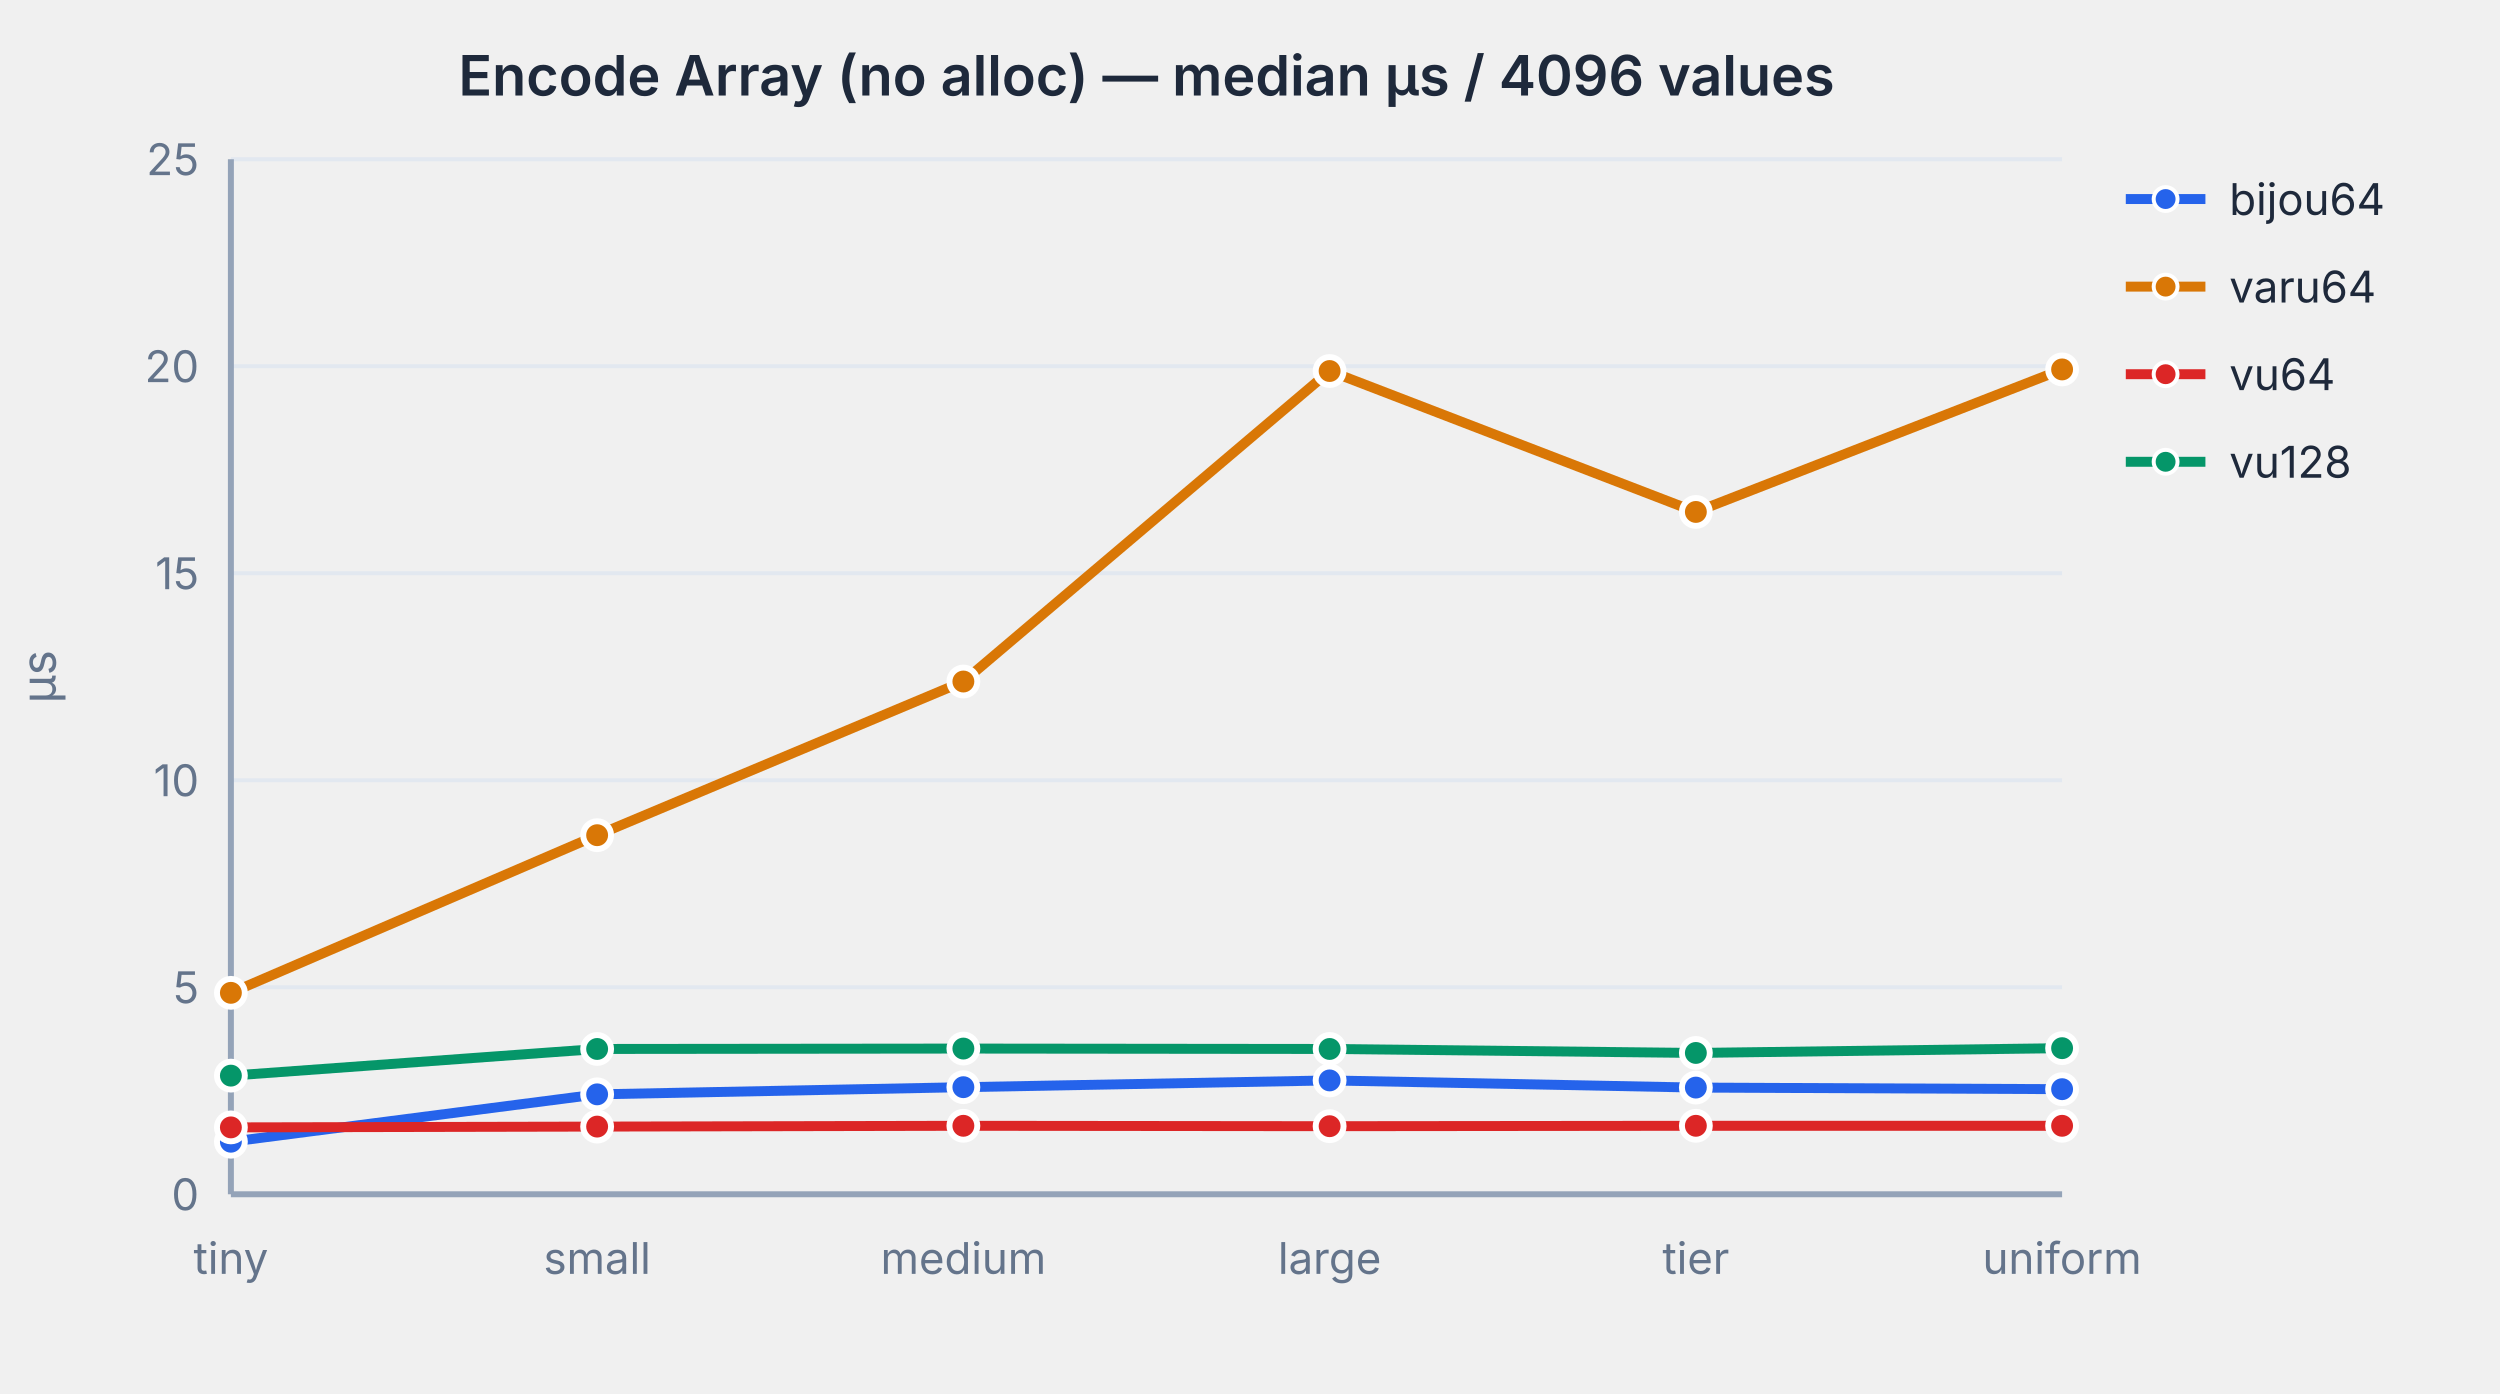
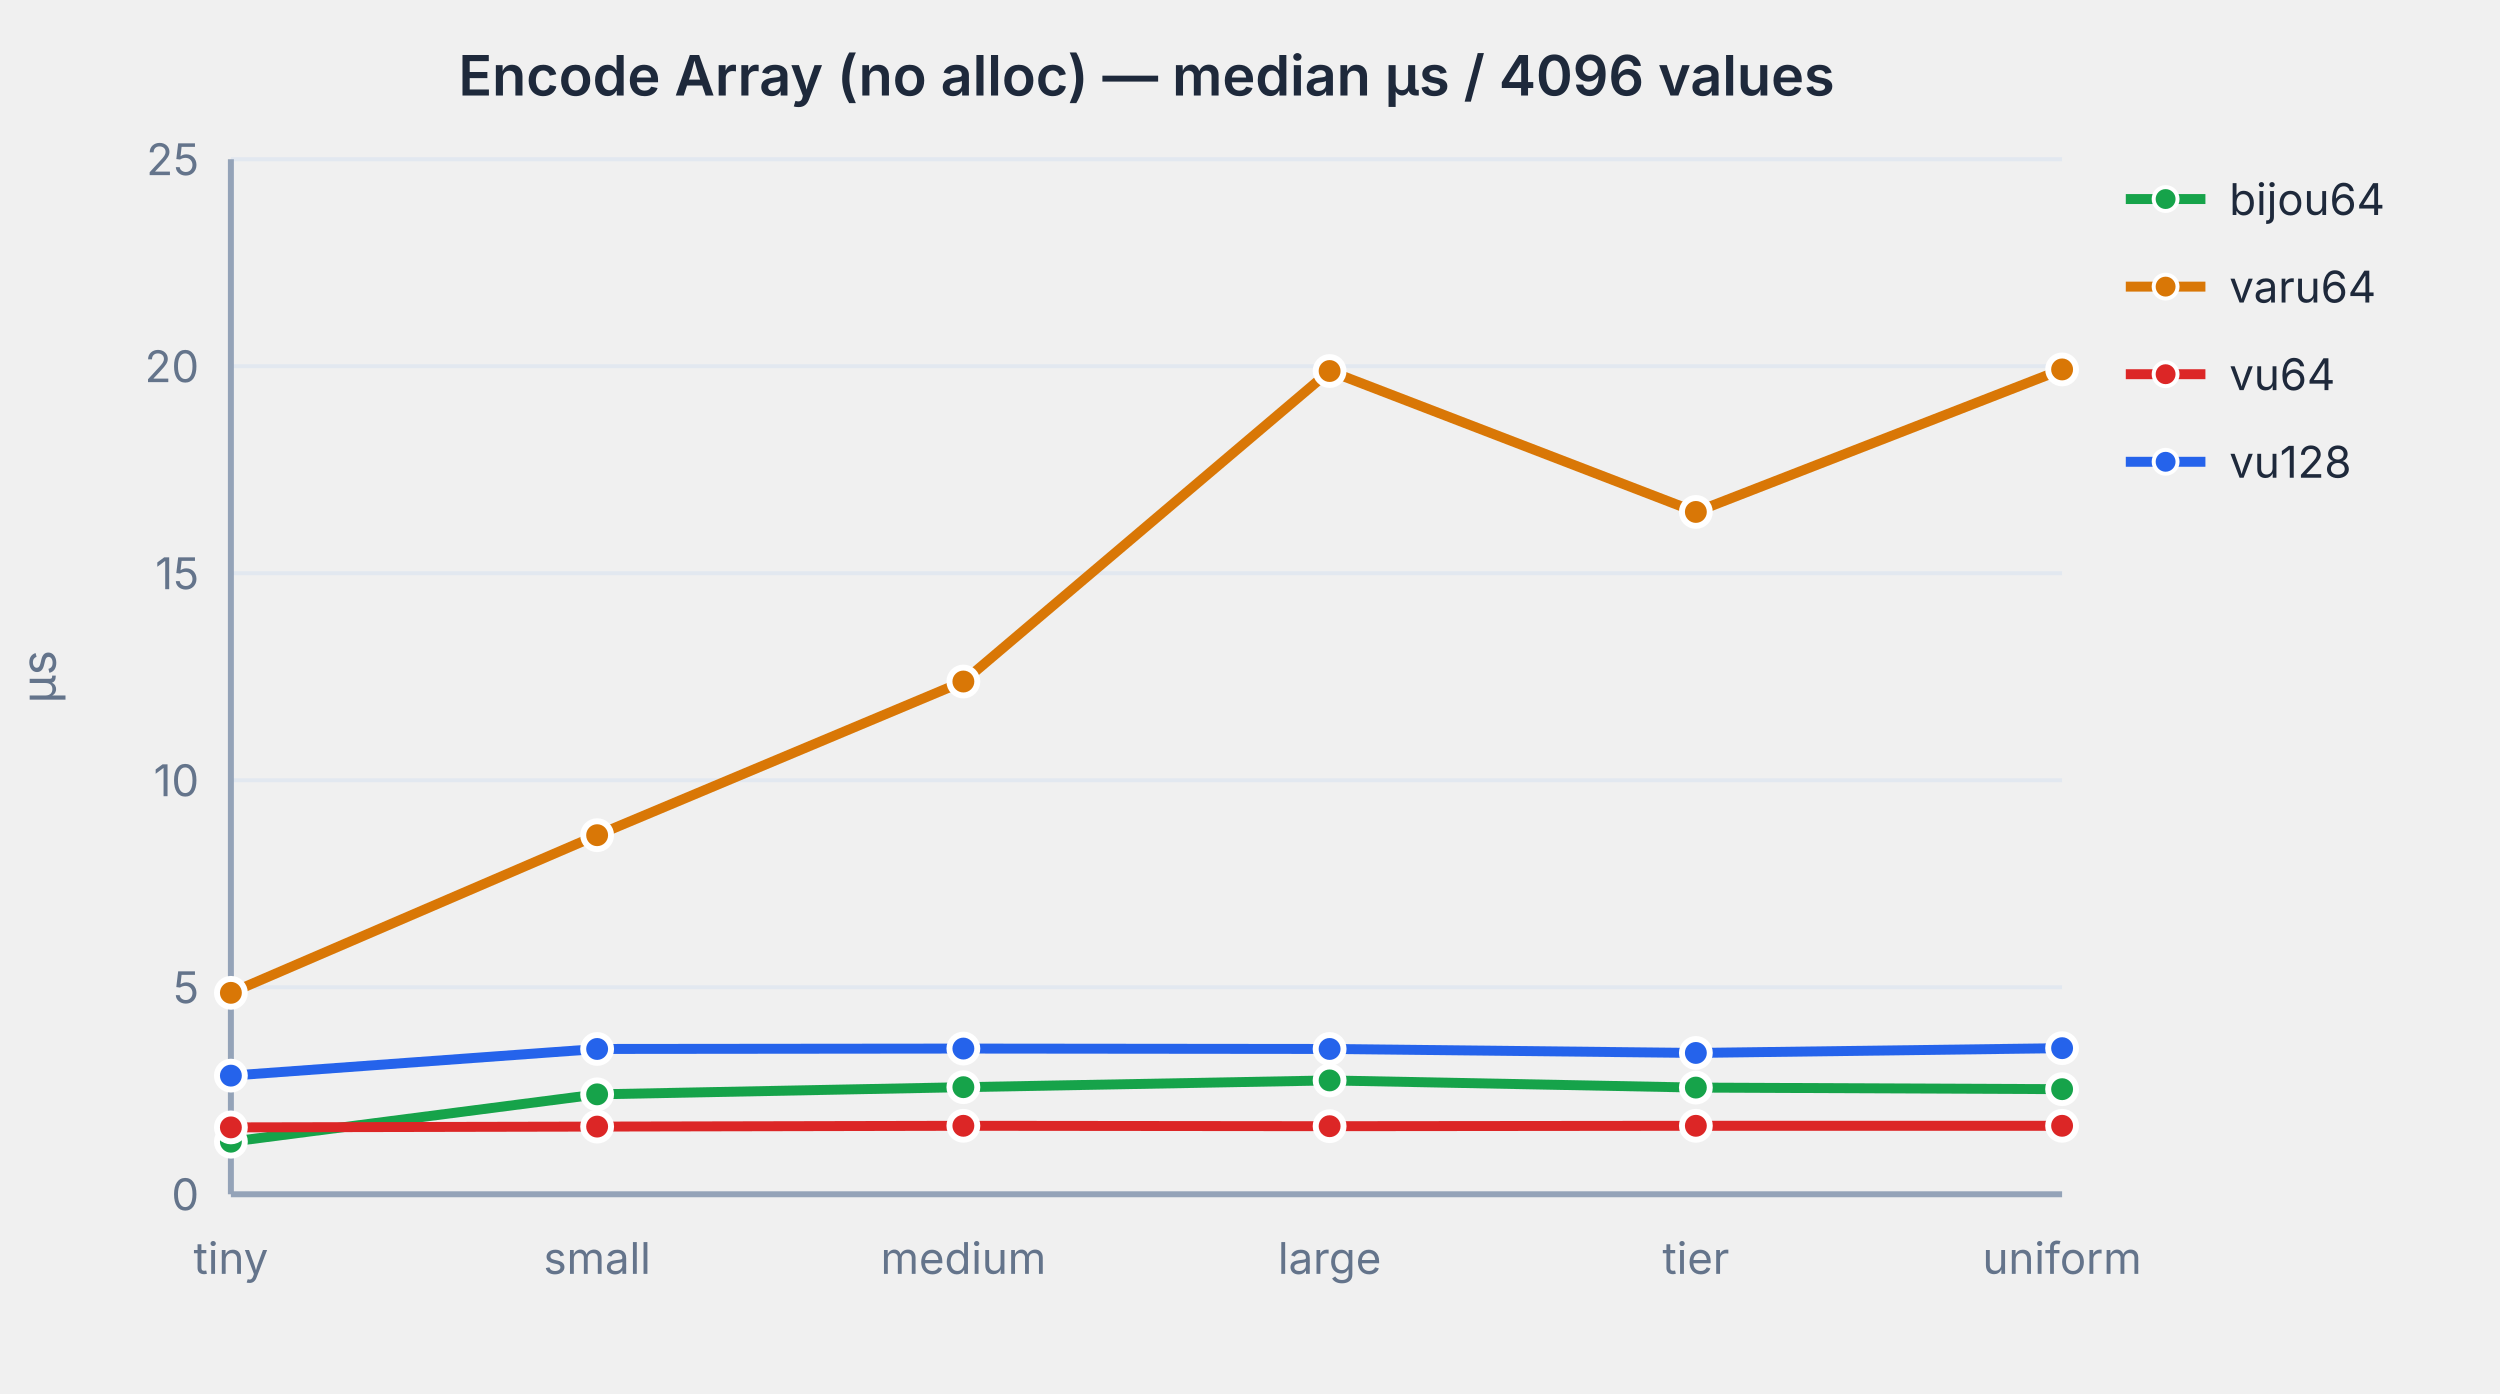
<svg xmlns="http://www.w3.org/2000/svg" viewBox="0 0 628 350" width="628" height="350" style="background:#fff; font-family:'Inter', 'Helvetica Neue', Arial, sans-serif">
  <text x="288.0" y="24" text-anchor="middle" font-size="14" font-weight="600" fill="#1e293b">Encode Array (no alloc) — median µs / 4096 values</text>
  <line x1="58" y1="300.0" x2="518" y2="300.0" stroke="#e2e8f0" stroke-width="1" />
  <text x="50" y="304.0" text-anchor="end" font-size="11" fill="#64748b">0</text>
  <line x1="58" y1="248.0" x2="518" y2="248.0" stroke="#e2e8f0" stroke-width="1" />
  <text x="50" y="252.0" text-anchor="end" font-size="11" fill="#64748b">5</text>
  <line x1="58" y1="196.0" x2="518" y2="196.0" stroke="#e2e8f0" stroke-width="1" />
  <text x="50" y="200.0" text-anchor="end" font-size="11" fill="#64748b">10</text>
  <line x1="58" y1="144.0" x2="518" y2="144.0" stroke="#e2e8f0" stroke-width="1" />
  <text x="50" y="148.0" text-anchor="end" font-size="11" fill="#64748b">15</text>
  <line x1="58" y1="92.0" x2="518" y2="92.0" stroke="#e2e8f0" stroke-width="1" />
  <text x="50" y="96.0" text-anchor="end" font-size="11" fill="#64748b">20</text>
  <line x1="58" y1="40.0" x2="518" y2="40.0" stroke="#e2e8f0" stroke-width="1" />
  <text x="50" y="44.0" text-anchor="end" font-size="11" fill="#64748b">25</text>
  <text x="58.0" y="320" text-anchor="middle" font-size="11" fill="#64748b">tiny</text>
  <text x="150.0" y="320" text-anchor="middle" font-size="11" fill="#64748b">small</text>
  <text x="242.0" y="320" text-anchor="middle" font-size="11" fill="#64748b">medium</text>
  <text x="334.0" y="320" text-anchor="middle" font-size="11" fill="#64748b">large</text>
  <text x="426.0" y="320" text-anchor="middle" font-size="11" fill="#64748b">tier</text>
  <text x="518.0" y="320" text-anchor="middle" font-size="11" fill="#64748b">uniform</text>
  <text x="14" y="170.0" text-anchor="middle" font-size="12" fill="#64748b" transform="rotate(-90 14 170.0)">µs</text>
  <line x1="58" y1="300" x2="518" y2="300" stroke="#94a3b8" stroke-width="1.5" />
  <line x1="58" y1="40" x2="58" y2="300" stroke="#94a3b8" stroke-width="1.5" />
-   <polyline points="58.0,286.8 150.0,274.9 242.0,273.1 334.0,271.4 426.0,273.2 518.0,273.6" fill="none" stroke="#2563eb" stroke-width="2.5" stroke-linejoin="round" />
-   <circle cx="58.0" cy="286.8" r="3.5" fill="#2563eb" stroke="#fff" stroke-width="1.5" />
-   <circle cx="150.0" cy="274.9" r="3.5" fill="#2563eb" stroke="#fff" stroke-width="1.5" />
-   <circle cx="242.0" cy="273.1" r="3.5" fill="#2563eb" stroke="#fff" stroke-width="1.5" />
-   <circle cx="334.0" cy="271.4" r="3.5" fill="#2563eb" stroke="#fff" stroke-width="1.5" />
-   <circle cx="426.0" cy="273.2" r="3.5" fill="#2563eb" stroke="#fff" stroke-width="1.5" />
-   <circle cx="518.0" cy="273.6" r="3.5" fill="#2563eb" stroke="#fff" stroke-width="1.5" />
+   <polyline points="58.0,286.8 150.0,274.9 242.0,273.1 334.0,271.4 426.0,273.2 518.0,273.6" fill="none" stroke="#16a34a" stroke-width="2.5" stroke-linejoin="round" />
+   <circle cx="58.0" cy="286.8" r="3.5" fill="#16a34a" stroke="#fff" stroke-width="1.5" />
+   <circle cx="150.0" cy="274.9" r="3.5" fill="#16a34a" stroke="#fff" stroke-width="1.5" />
+   <circle cx="242.0" cy="273.1" r="3.5" fill="#16a34a" stroke="#fff" stroke-width="1.5" />
+   <circle cx="334.0" cy="271.4" r="3.5" fill="#16a34a" stroke="#fff" stroke-width="1.5" />
+   <circle cx="426.0" cy="273.2" r="3.5" fill="#16a34a" stroke="#fff" stroke-width="1.5" />
+   <circle cx="518.0" cy="273.6" r="3.5" fill="#16a34a" stroke="#fff" stroke-width="1.5" />
  <polyline points="58.0,249.4 150.0,209.8 242.0,171.2 334.0,93.2 426.0,128.6 518.0,92.8" fill="none" stroke="#d97706" stroke-width="2.5" stroke-linejoin="round" />
  <circle cx="58.0" cy="249.4" r="3.5" fill="#d97706" stroke="#fff" stroke-width="1.5" />
  <circle cx="150.0" cy="209.8" r="3.5" fill="#d97706" stroke="#fff" stroke-width="1.5" />
  <circle cx="242.0" cy="171.2" r="3.5" fill="#d97706" stroke="#fff" stroke-width="1.5" />
  <circle cx="334.0" cy="93.2" r="3.5" fill="#d97706" stroke="#fff" stroke-width="1.5" />
  <circle cx="426.0" cy="128.6" r="3.5" fill="#d97706" stroke="#fff" stroke-width="1.5" />
  <circle cx="518.0" cy="92.8" r="3.5" fill="#d97706" stroke="#fff" stroke-width="1.5" />
  <polyline points="58.0,283.2 150.0,283.0 242.0,282.8 334.0,282.9 426.0,282.8 518.0,282.8" fill="none" stroke="#dc2626" stroke-width="2.5" stroke-linejoin="round" />
  <circle cx="58.0" cy="283.2" r="3.5" fill="#dc2626" stroke="#fff" stroke-width="1.5" />
  <circle cx="150.0" cy="283.0" r="3.5" fill="#dc2626" stroke="#fff" stroke-width="1.5" />
  <circle cx="242.0" cy="282.8" r="3.5" fill="#dc2626" stroke="#fff" stroke-width="1.5" />
  <circle cx="334.0" cy="282.9" r="3.5" fill="#dc2626" stroke="#fff" stroke-width="1.5" />
  <circle cx="426.0" cy="282.8" r="3.5" fill="#dc2626" stroke="#fff" stroke-width="1.5" />
  <circle cx="518.0" cy="282.8" r="3.5" fill="#dc2626" stroke="#fff" stroke-width="1.5" />
-   <polyline points="58.0,270.2 150.0,263.5 242.0,263.4 334.0,263.5 426.0,264.5 518.0,263.3" fill="none" stroke="#059669" stroke-width="2.5" stroke-linejoin="round" />
-   <circle cx="58.0" cy="270.2" r="3.5" fill="#059669" stroke="#fff" stroke-width="1.5" />
-   <circle cx="150.0" cy="263.5" r="3.5" fill="#059669" stroke="#fff" stroke-width="1.5" />
-   <circle cx="242.0" cy="263.4" r="3.5" fill="#059669" stroke="#fff" stroke-width="1.5" />
-   <circle cx="334.0" cy="263.5" r="3.5" fill="#059669" stroke="#fff" stroke-width="1.5" />
-   <circle cx="426.0" cy="264.5" r="3.5" fill="#059669" stroke="#fff" stroke-width="1.5" />
-   <circle cx="518.0" cy="263.3" r="3.5" fill="#059669" stroke="#fff" stroke-width="1.5" />
-   <line x1="534" y1="50" x2="554" y2="50" stroke="#2563eb" stroke-width="2.5" />
-   <circle cx="544" cy="50" r="3" fill="#2563eb" stroke="#fff" stroke-width="1" />
+   <polyline points="58.0,270.2 150.0,263.5 242.0,263.4 334.0,263.5 426.0,264.5 518.0,263.3" fill="none" stroke="#2563eb" stroke-width="2.5" stroke-linejoin="round" />
+   <circle cx="58.0" cy="270.2" r="3.5" fill="#2563eb" stroke="#fff" stroke-width="1.5" />
+   <circle cx="150.0" cy="263.5" r="3.5" fill="#2563eb" stroke="#fff" stroke-width="1.5" />
+   <circle cx="242.0" cy="263.4" r="3.5" fill="#2563eb" stroke="#fff" stroke-width="1.5" />
+   <circle cx="334.0" cy="263.5" r="3.5" fill="#2563eb" stroke="#fff" stroke-width="1.5" />
+   <circle cx="426.0" cy="264.5" r="3.5" fill="#2563eb" stroke="#fff" stroke-width="1.5" />
+   <circle cx="518.0" cy="263.3" r="3.5" fill="#2563eb" stroke="#fff" stroke-width="1.5" />
+   <line x1="534" y1="50" x2="554" y2="50" stroke="#16a34a" stroke-width="2.5" />
+   <circle cx="544" cy="50" r="3" fill="#16a34a" stroke="#fff" stroke-width="1" />
  <text x="560" y="54" font-size="11" fill="#1e293b">bijou64</text>
  <line x1="534" y1="72" x2="554" y2="72" stroke="#d97706" stroke-width="2.5" />
  <circle cx="544" cy="72" r="3" fill="#d97706" stroke="#fff" stroke-width="1" />
  <text x="560" y="76" font-size="11" fill="#1e293b">varu64</text>
  <line x1="534" y1="94" x2="554" y2="94" stroke="#dc2626" stroke-width="2.5" />
  <circle cx="544" cy="94" r="3" fill="#dc2626" stroke="#fff" stroke-width="1" />
  <text x="560" y="98" font-size="11" fill="#1e293b">vu64</text>
-   <line x1="534" y1="116" x2="554" y2="116" stroke="#059669" stroke-width="2.5" />
-   <circle cx="544" cy="116" r="3" fill="#059669" stroke="#fff" stroke-width="1" />
+   <line x1="534" y1="116" x2="554" y2="116" stroke="#2563eb" stroke-width="2.5" />
+   <circle cx="544" cy="116" r="3" fill="#2563eb" stroke="#fff" stroke-width="1" />
  <text x="560" y="120" font-size="11" fill="#1e293b">vu128</text>
</svg>
